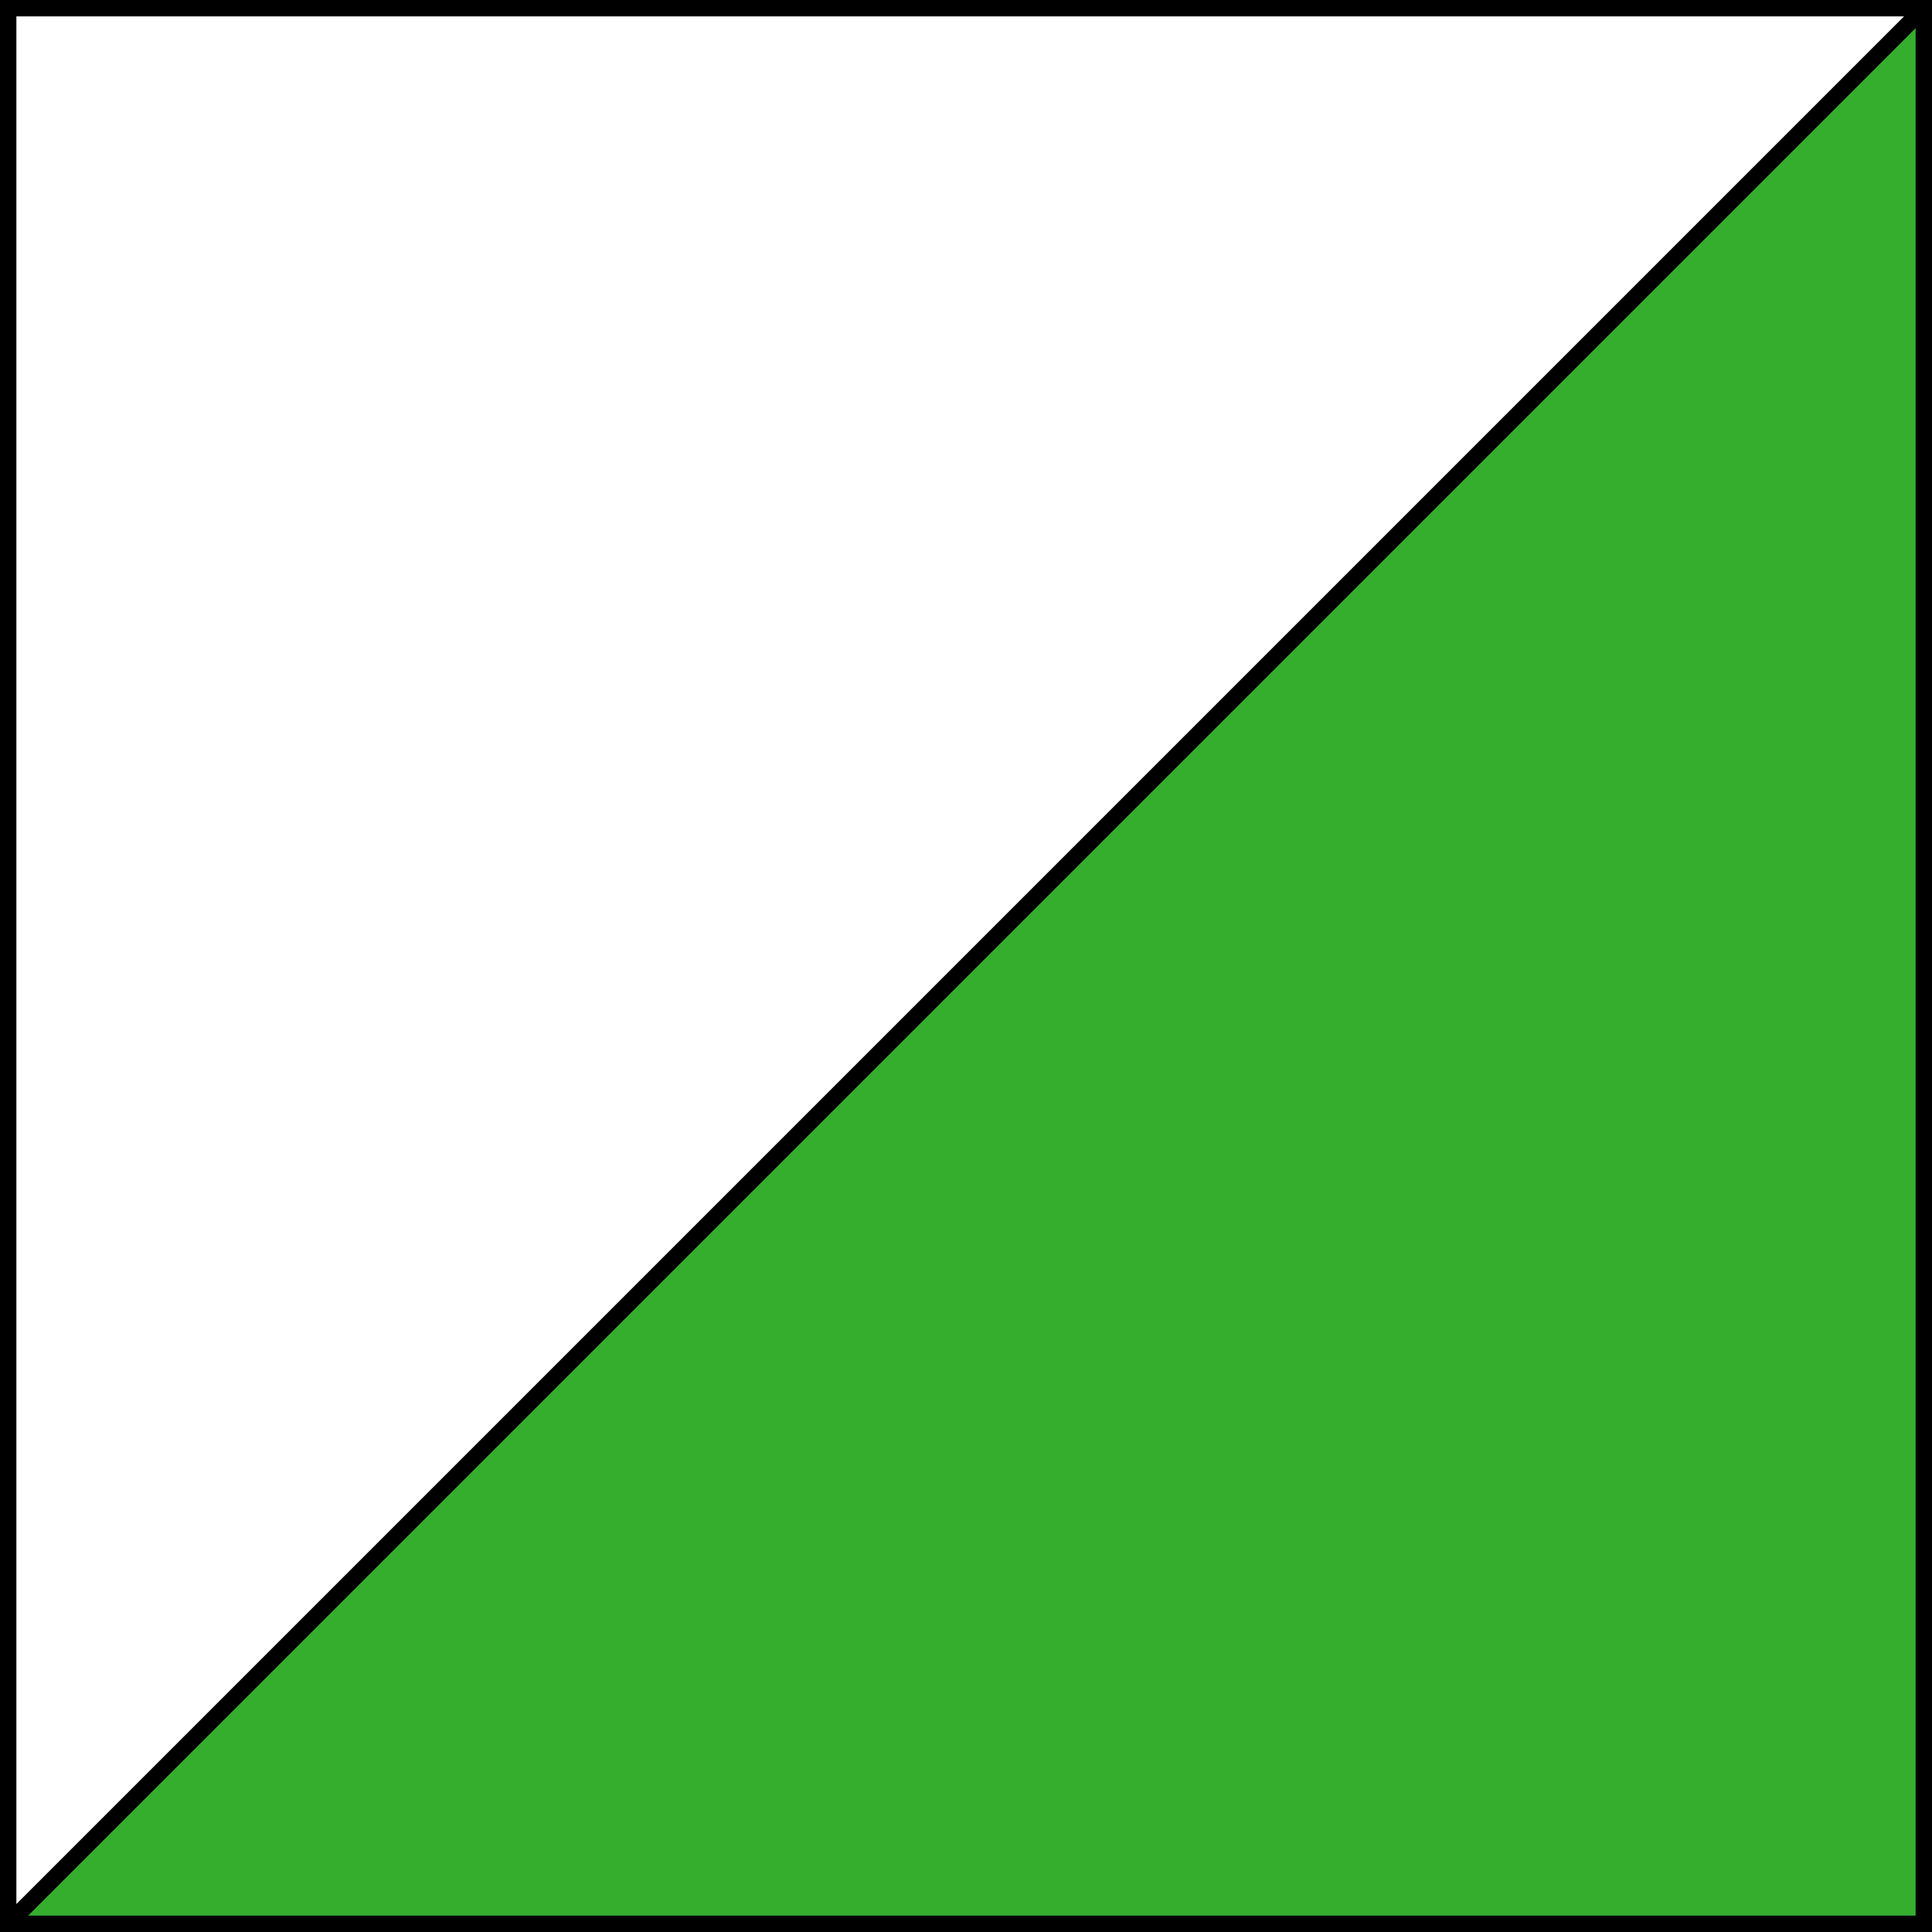
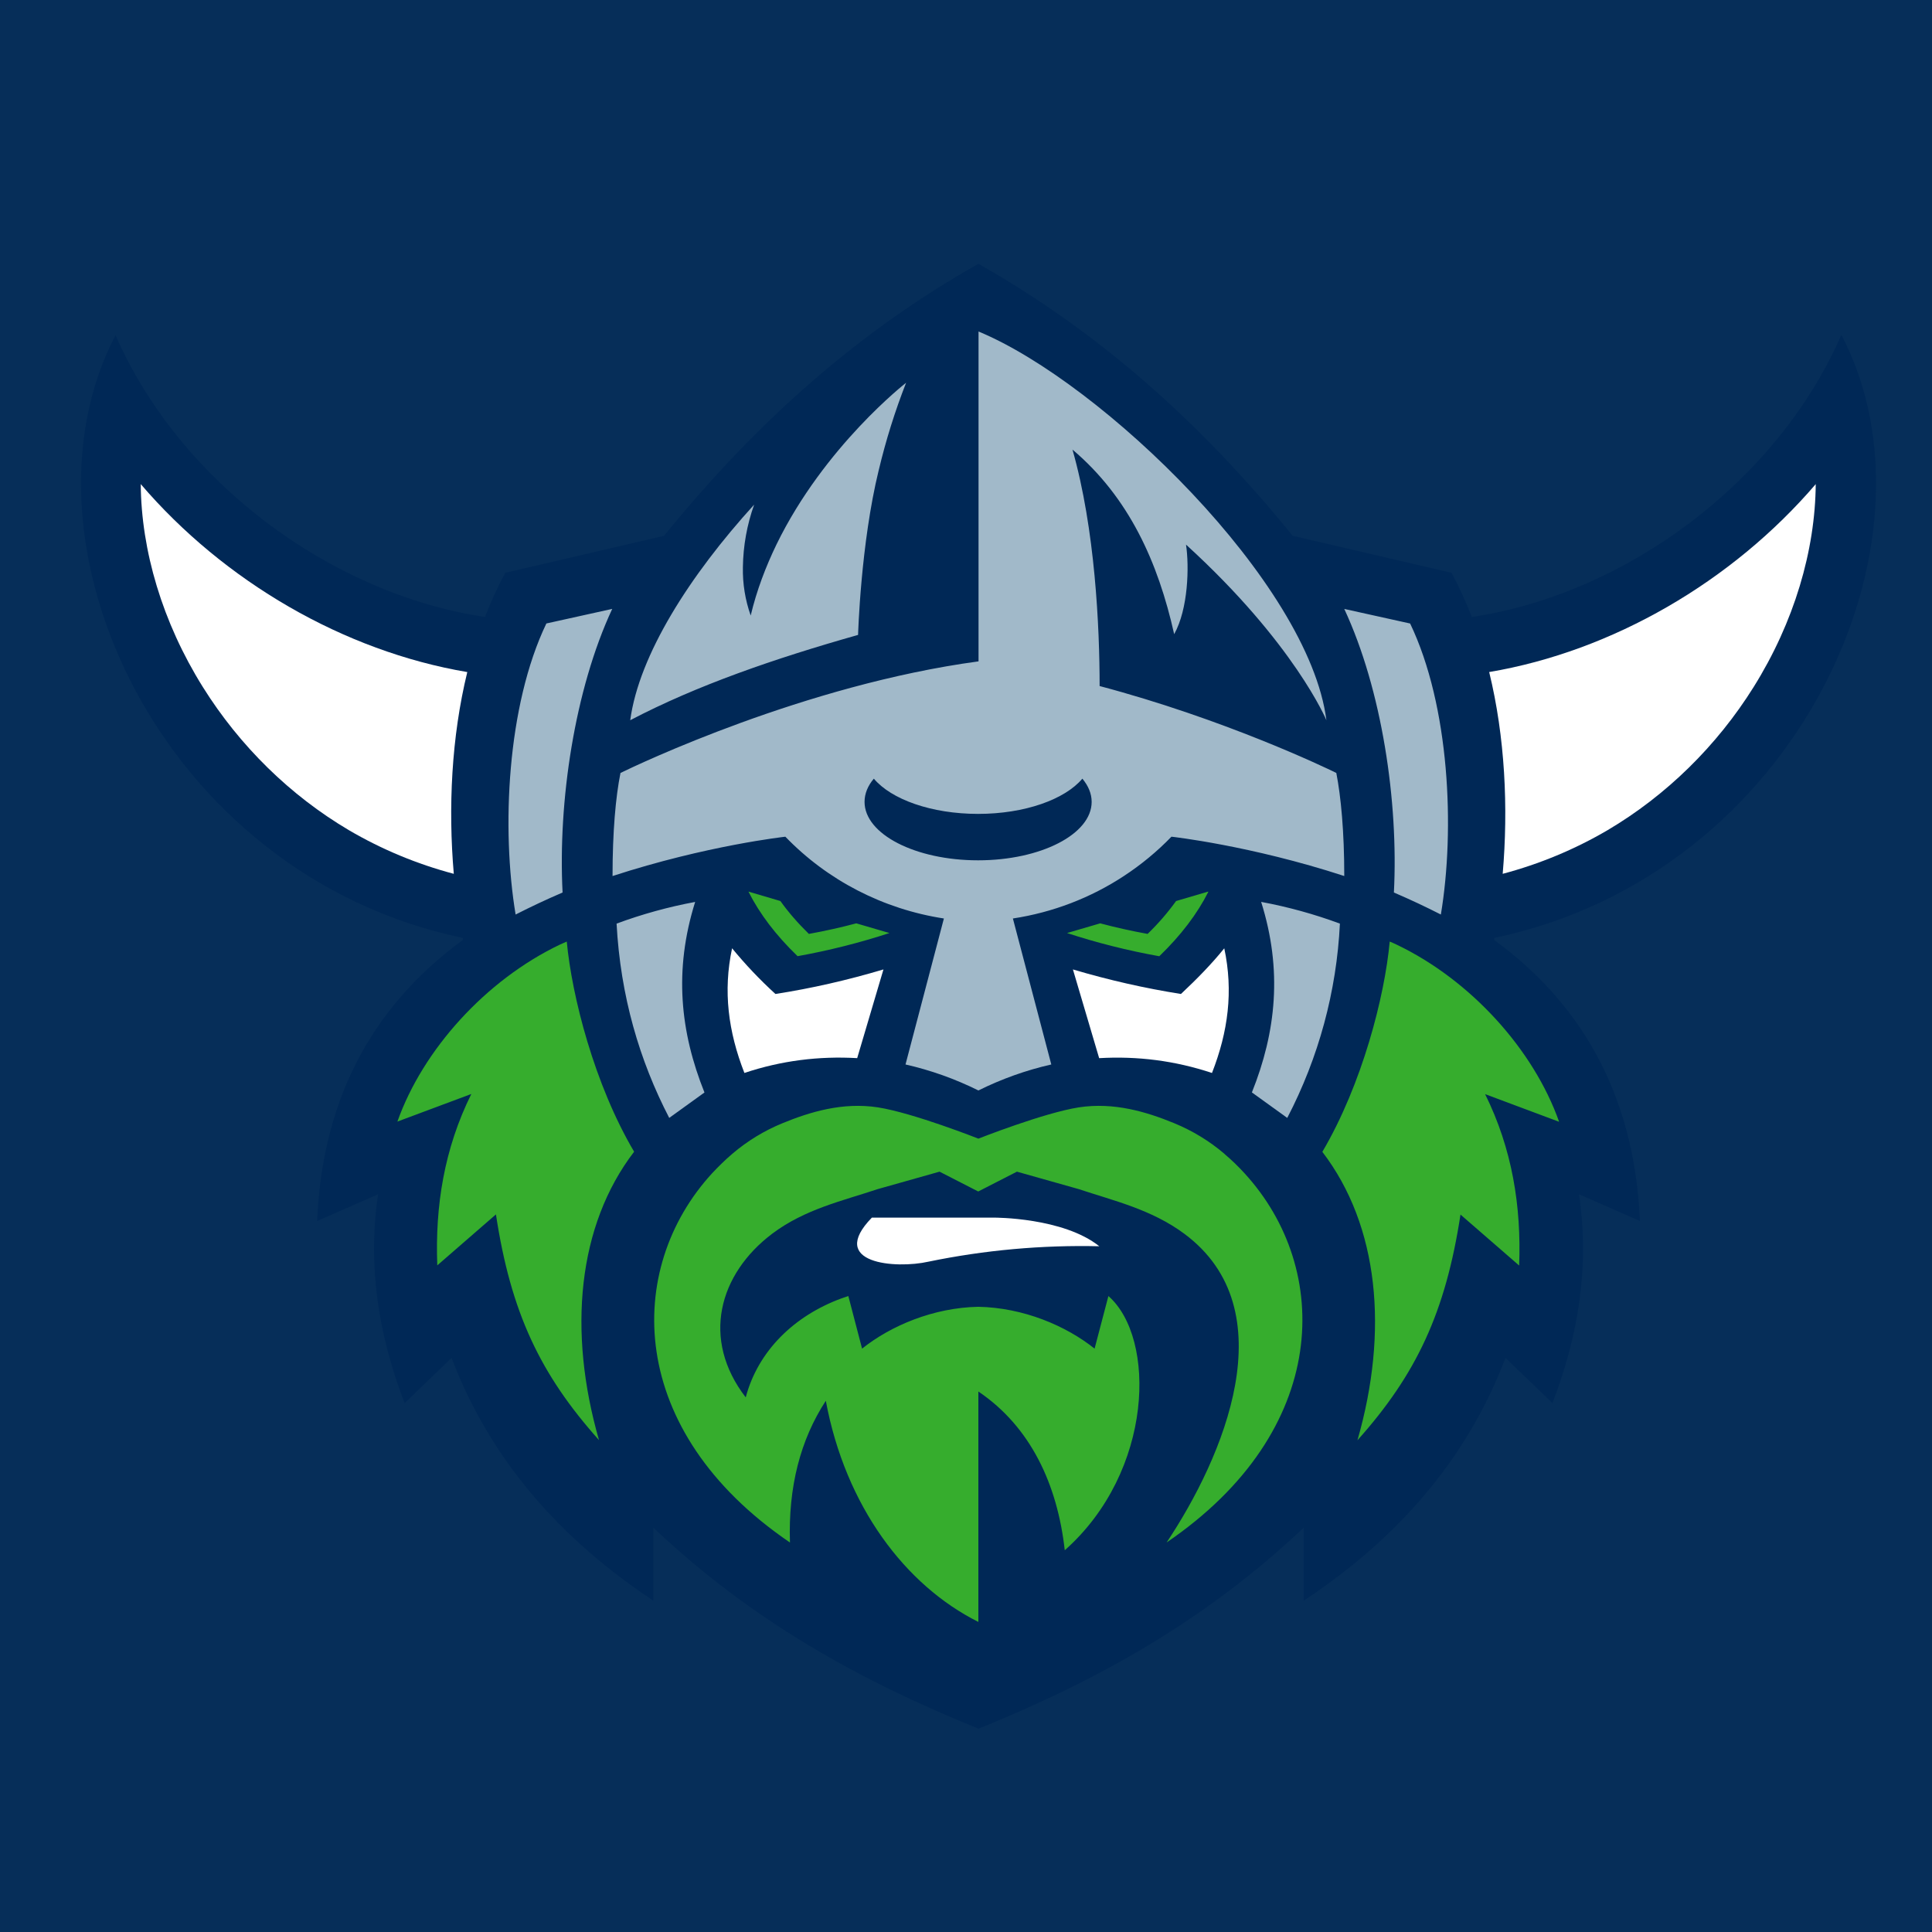
- <svg xmlns="http://www.w3.org/2000/svg" width="117" height="117" id="svg2" version="1.0">
-   <defs id="defs4" />
-   <g id="layer1" transform="translate(-220.75,-432.6122)">
-     <path style="fill:#36ae2d;fill-opacity:1;fill-rule:evenodd;stroke:#000000;stroke-width:0.992px;stroke-linecap:butt;stroke-linejoin:miter;stroke-opacity:1" d="M 221.246,549.116 L 337.254,549.116 L 337.254,433.108 L 221.246,549.116 z " id="path2160" />
-     <path style="fill:#ffffff;fill-opacity:1;fill-rule:evenodd;stroke:#000000;stroke-width:0.992px;stroke-linecap:butt;stroke-linejoin:miter;stroke-opacity:1" d="M 337.254,433.108 L 221.246,433.108 L 221.246,549.116 L 337.254,433.108 z " id="path2162" />
+ <svg xmlns="http://www.w3.org/2000/svg" xml:space="preserve" width="100" height="100" fill-rule="evenodd" stroke-linejoin="round" stroke-miterlimit="2" clip-rule="evenodd" viewBox="0 0 100 100" version="1.1" id="svg5">
+   <defs id="defs5" />
+   <g id="layer6" style="display:inline">
+     <rect style="fill:#062e59" id="rect5" width="152.119" height="137.712" x="-21.186" y="-12.288" />
+   </g>
+   <g id="layer7" style="display:inline">
+     <path fill="#002856" fill-rule="nonzero" d="M 95.301,17.349 C 91.987,24.934 84.167,30.742 76.178,31.935 75.875,31.145 75.526,30.378 75.13,29.648 L 66.907,27.732 C 61.946,21.613 56.62,17.037 50.642,13.655 44.655,17.03 39.336,21.613 34.375,27.732 l -8.222,1.916 C 25.756,30.378 25.407,31.145 25.104,31.935 17.106,30.734 9.288,24.928 5.98,17.349 0.413,27.983 8.255,45.26 23.948,48.544 c 0,0.038 0.007,0.068 0.015,0.106 -4.333,3.163 -7.267,7.807 -7.547,14.549 l 3.153,-1.383 c -0.559,3.793 0.047,7.351 1.374,10.809 l 2.429,-2.341 c 2.027,5.32 5.653,9.387 10.443,12.565 v -3.779 c 5.078,4.805 10.653,7.906 16.833,10.406 6.181,-2.5 11.748,-5.602 16.834,-10.406 v 3.779 c 4.79,-3.17 8.416,-7.245 10.442,-12.565 l 2.431,2.341 c 1.328,-3.458 1.933,-7.016 1.374,-10.809 l 3.153,1.383 c -0.288,-6.742 -3.214,-11.386 -7.547,-14.549 0,-0.038 0.007,-0.068 0.015,-0.106 C 93.042,45.26 100.885,27.99 95.318,17.349 Z" id="path2" style="stroke-width:1.152" />
+     <path fill="#ffffff" fill-rule="nonzero" d="m 93.982,25.048 c -0.023,3.443 -1.118,7.16 -3.214,10.512 -1.91,3.056 -4.527,5.618 -7.562,7.411 a 21.535,21.082 0 0 1 -5.427,2.258 c 0.295,-3.427 0.123,-7.076 -0.699,-10.444 6.382,-1.079 12.585,-4.682 16.911,-9.737 z m -86.697,0 c 0.023,3.443 1.118,7.16 3.214,10.512 1.91,3.056 4.527,5.618 7.562,7.411 a 21.535,21.082 0 0 0 5.427,2.258 C 23.194,41.802 23.365,38.154 24.187,34.786 17.805,33.707 11.602,30.104 7.277,25.048 Z m 38.442,25.13 c -1.863,0.555 -3.727,0.981 -5.59,1.27 a 22.717,22.239 0 0 1 -2.244,-2.365 c -0.474,2.212 -0.201,4.31 0.637,6.453 1.91,-0.639 3.859,-0.881 5.838,-0.767 z m 15.397,1.27 c -1.863,-0.296 -3.72,-0.715 -5.59,-1.27 l 1.358,4.592 c 1.98,-0.114 3.921,0.129 5.84,0.767 0.839,-2.144 1.11,-4.233 0.636,-6.453 -0.636,0.791 -1.398,1.573 -2.243,2.365 z M 45.128,63.024 c -2.329,2.394 1.251,2.66 2.928,2.28 a 38.422,37.615 0 0 1 8.843,-0.798 C 55.028,63.01 51.464,63.024 51.464,63.024 h -6.343 z" id="path3" style="stroke-width:1.152" />
+     <path fill="#36ad2d" fill-rule="nonzero" d="M 41.278,49.487 C 40.151,48.399 39.313,47.29 38.739,46.15 l 1.654,0.487 c 0.411,0.577 0.9,1.14 1.474,1.702 0.839,-0.152 1.654,-0.334 2.454,-0.547 l 1.716,0.502 c -1.537,0.502 -3.121,0.904 -4.775,1.201 z m 21.25,-3.337 -1.654,0.487 a 12.928,12.656 0 0 1 -1.474,1.702 c -0.839,-0.152 -1.654,-0.334 -2.454,-0.547 l -1.716,0.502 c 1.537,0.502 3.121,0.904 4.775,1.201 1.125,-1.087 1.964,-2.196 2.539,-3.336 z m -33.193,2.585 -0.373,0.166 c -3.82,1.832 -7.073,5.427 -8.393,9.152 l 3.827,-1.429 c -1.405,2.834 -1.879,5.799 -1.762,8.871 l 3.036,-2.638 c 0.769,5.07 2.29,8.278 5.334,11.683 C 29.382,68.893 29.894,63.435 32.822,59.612 30.764,56.13 29.6,51.562 29.335,48.727 Z m 51.361,9.319 C 79.377,54.328 76.124,50.733 72.304,48.901 a 6.043,5.916 0 0 0 -0.373,-0.166 c -0.256,2.828 -1.429,7.395 -3.487,10.884 2.928,3.824 3.44,9.281 1.817,14.93 3.044,-3.406 4.558,-6.613 5.334,-11.683 l 3.036,2.637 c 0.116,-3.071 -0.358,-6.035 -1.762,-8.871 l 3.827,1.43 z m -17.322,1.665 a 9.648,9.445 0 0 0 -2.594,-1.581 c -1.421,-0.585 -3.121,-1.101 -4.938,-0.821 -1.817,0.282 -5.201,1.619 -5.201,1.619 0,0 -3.386,-1.337 -5.203,-1.619 -1.817,-0.28 -3.517,0.236 -4.938,0.821 -0.932,0.381 -1.809,0.912 -2.594,1.581 -0.373,0.319 -0.722,0.661 -1.055,1.018 -4.527,4.942 -4.465,13.317 4.037,19.103 -0.093,-2.873 0.536,-5.313 1.856,-7.336 1.017,5.458 4.115,9.555 7.896,11.447 V 72.024 c 2.702,1.824 4.091,4.805 4.472,8.217 4.612,-4.09 4.735,-10.991 2.259,-13.158 l -0.715,2.722 c -1.483,-1.186 -3.687,-2.121 -6.017,-2.166 -2.329,0.046 -4.535,0.981 -6.018,2.166 L 43.91,67.083 c -0.116,0.038 -0.241,0.083 -0.358,0.122 -2.438,0.896 -4.317,2.714 -4.953,5.123 -2.322,-3.01 -1.391,-6.385 1.366,-8.468 1.7,-1.284 3.695,-1.717 5.459,-2.31 l 3.206,-0.905 2.003,1.026 2.003,-1.026 3.206,0.905 c 1.77,0.593 3.75,1.041 5.459,2.31 5.303,3.938 2.018,11.577 -0.917,15.978 8.502,-5.792 8.565,-14.161 4.038,-19.103 a 11.146,10.912 0 0 0 -1.056,-1.018 z" id="path4" style="stroke-width:1.152" />
+     <path fill="#a1b9c9" fill-rule="nonzero" d="m 31.688,31.518 c -1.948,4.18 -2.81,9.972 -2.569,14.678 -0.917,0.396 -1.607,0.722 -2.431,1.14 -0.737,-4.424 -0.451,-10.809 1.592,-15.065 l 3.401,-0.753 z m 41.292,0.753 -3.401,-0.753 c 1.948,4.18 2.81,9.972 2.569,14.678 0.917,0.396 1.607,0.722 2.431,1.14 0.737,-4.424 0.451,-10.809 -1.592,-15.065 z M 35.99,46.682 a 24.341,23.83 0 0 0 -4.076,1.124 c 0.201,3.756 1.188,7.092 2.725,10.056 l 1.824,-1.315 c -1.258,-3.139 -1.591,-6.331 -0.481,-9.866 z m 28.814,9.866 1.824,1.315 A 25.253,24.723 0 0 0 69.353,47.806 24.341,23.83 0 0 0 65.277,46.682 c 1.111,3.527 0.777,6.727 -0.481,9.866 z m 4.363,-16.541 c 0.241,1.231 0.412,3.041 0.412,5.336 -4.868,-1.588 -8.945,-2.036 -8.945,-2.036 a 14.505,14.2 0 0 1 -2.454,2.03 14.225,13.926 0 0 1 -5.753,2.204 l 1.988,7.556 c -1.304,0.296 -2.562,0.745 -3.773,1.345 -1.211,-0.601 -2.469,-1.049 -3.773,-1.345 l 1.987,-7.556 a 14.343,14.041 0 0 1 -8.206,-4.233 c 0,0 -4.076,0.448 -8.945,2.036 0,-2.295 0.163,-4.105 0.411,-5.336 0.87,-0.425 9.535,-4.561 18.533,-5.776 v -17.073 c 6.382,2.645 17.097,12.998 18.006,20.121 0,0 -1.646,-3.968 -7.267,-9.091 0.171,1.132 0.116,3.329 -0.613,4.636 -0.832,-3.724 -2.337,-7.076 -5.264,-9.555 1.172,4.113 1.405,9.19 1.405,12.239 6.414,1.702 11.608,4.18 12.269,4.507 z m -12.663,1.498 c 0,-0.426 -0.171,-0.829 -0.481,-1.202 -0.901,1.072 -2.975,1.824 -5.397,1.824 -2.422,0 -4.496,-0.753 -5.396,-1.824 -0.311,0.365 -0.481,0.775 -0.481,1.202 0,1.672 2.632,3.025 5.877,3.025 3.246,0 5.878,-1.353 5.878,-3.025 z M 45.486,24.327 a 35.149,34.411 0 0 1 1.413,-4.515 c 0,0 -4.231,3.284 -6.708,8.369 -0.551,1.14 -1.025,2.372 -1.335,3.679 a 7.351,7.197 0 0 1 -0.404,-2.502 10.466,10.246 0 0 1 0.582,-3.238 c -3.339,3.671 -5.955,7.776 -6.414,11.159 3.432,-1.801 7.493,-3.2 11.794,-4.416 0,0 0.132,-4.706 1.071,-8.537 z" id="path5" style="stroke-width:1.152" />
  </g>
</svg>
